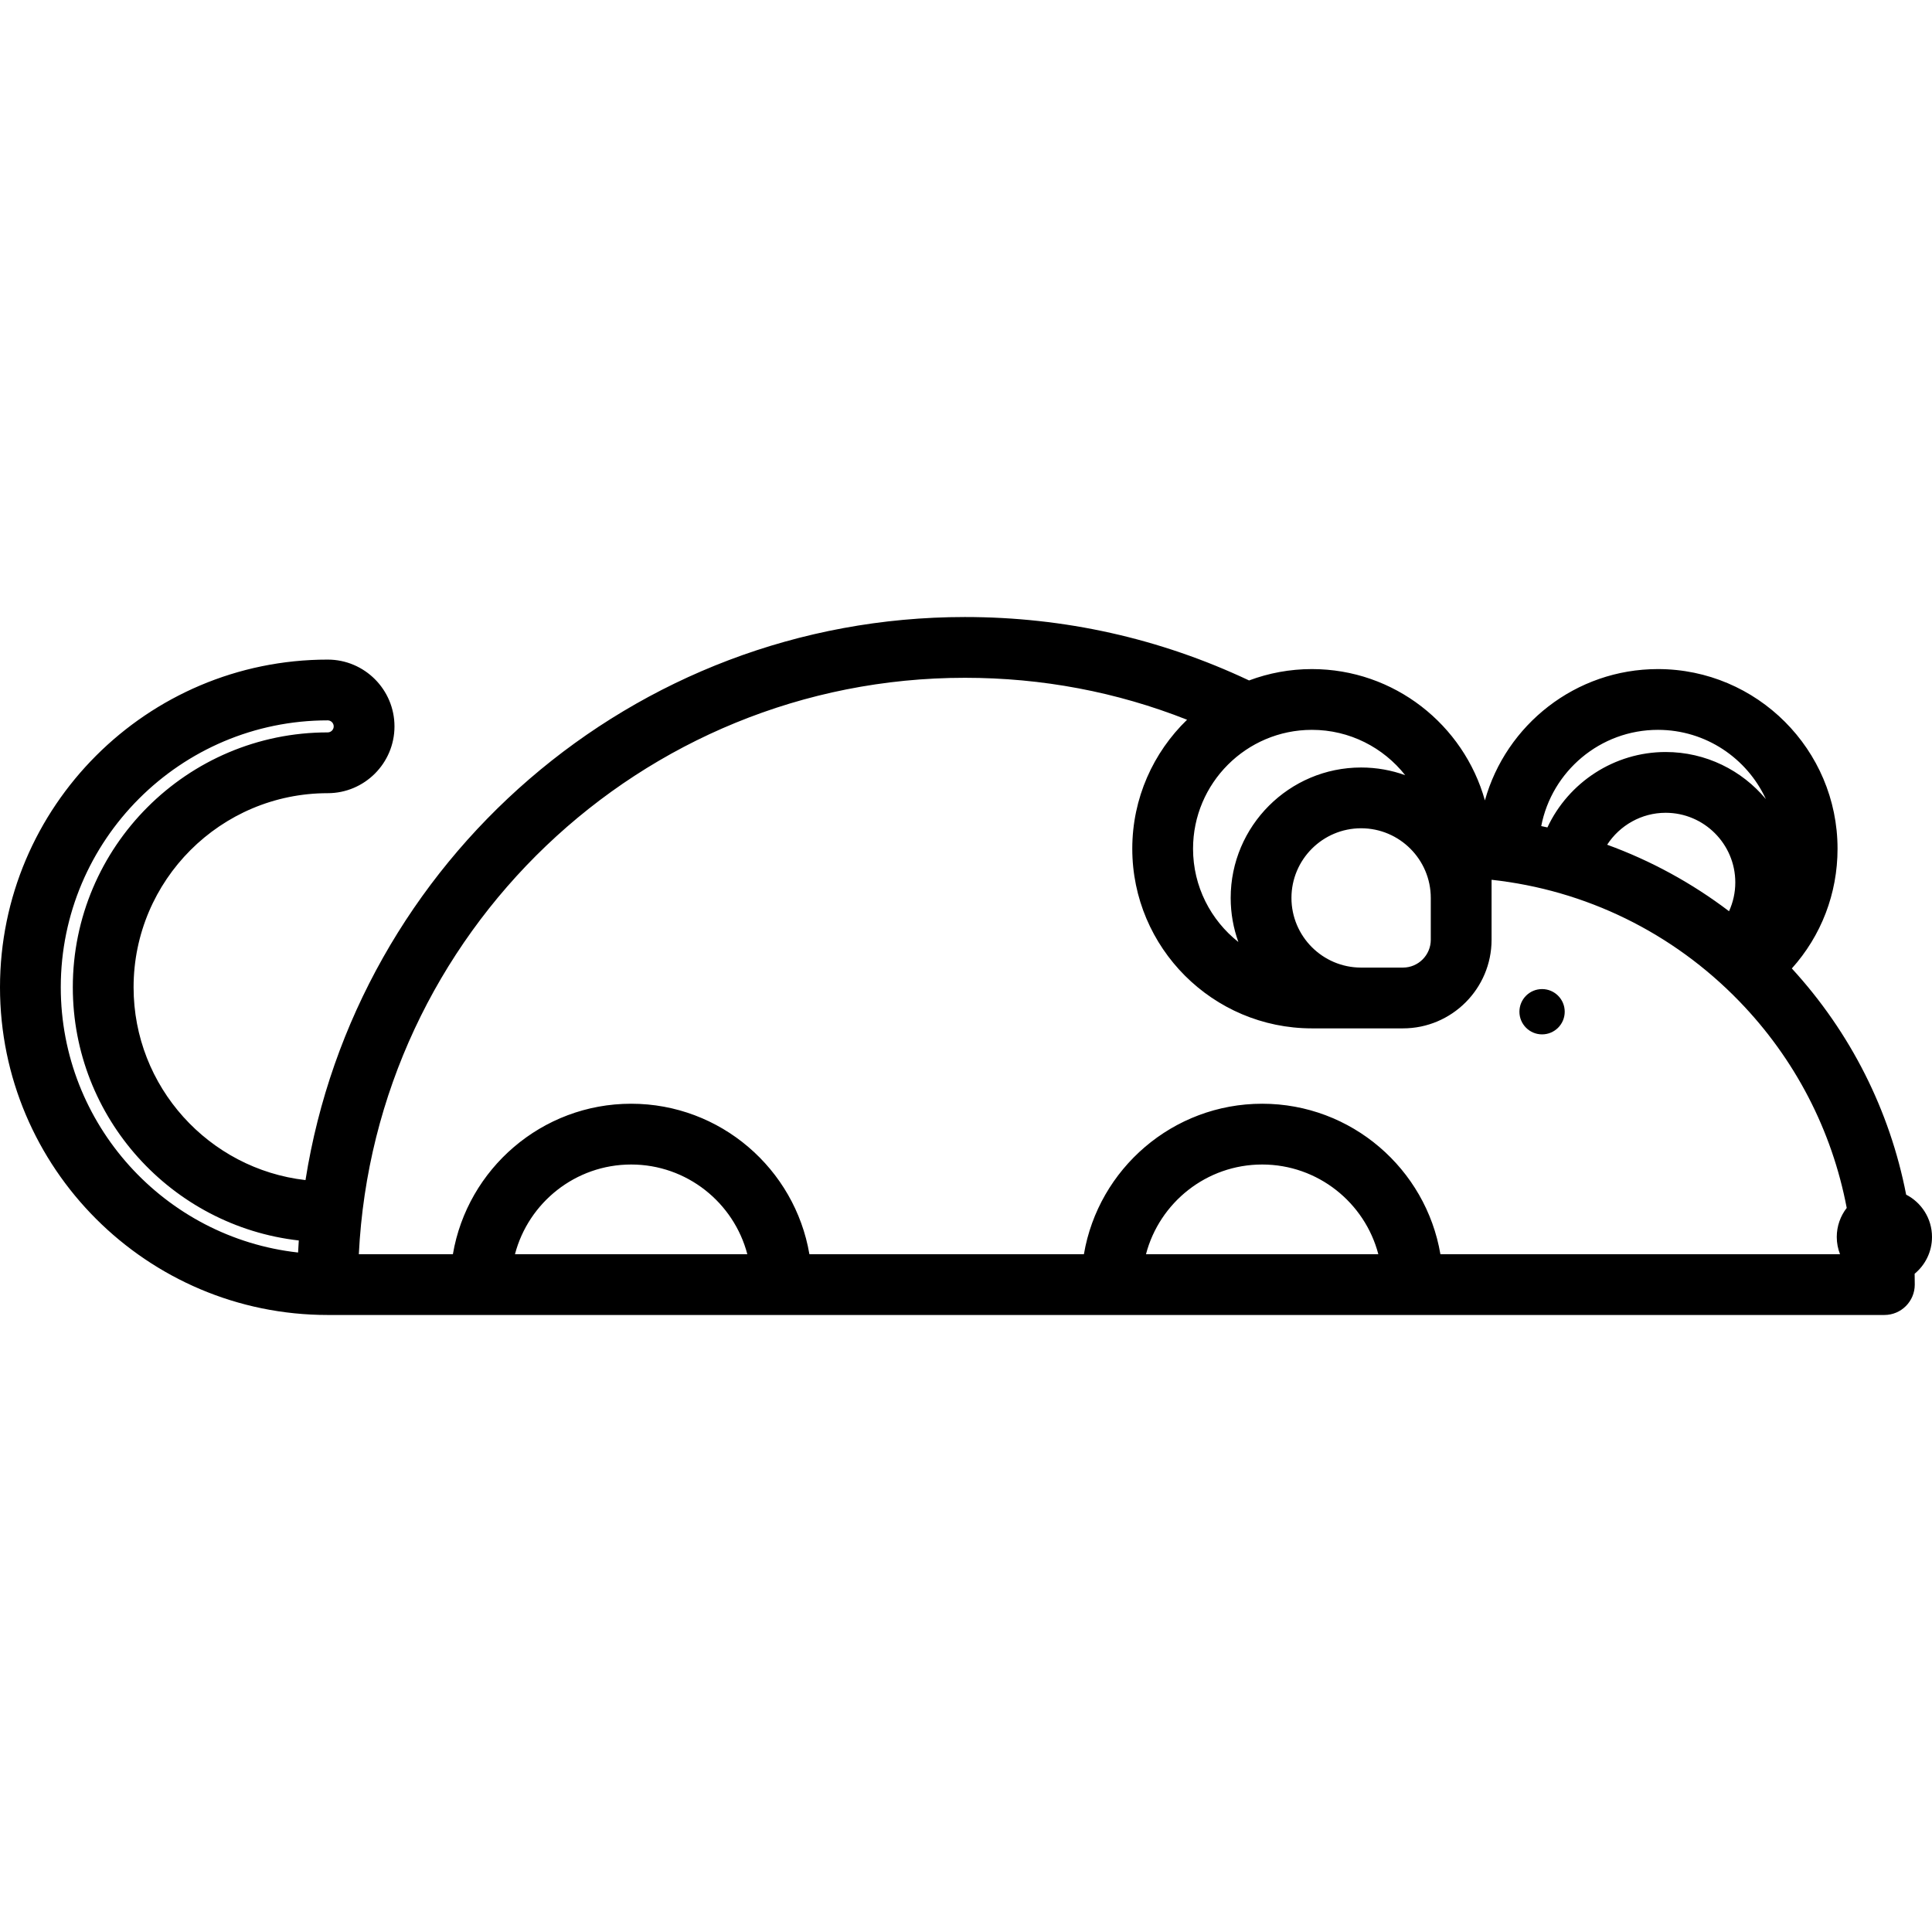
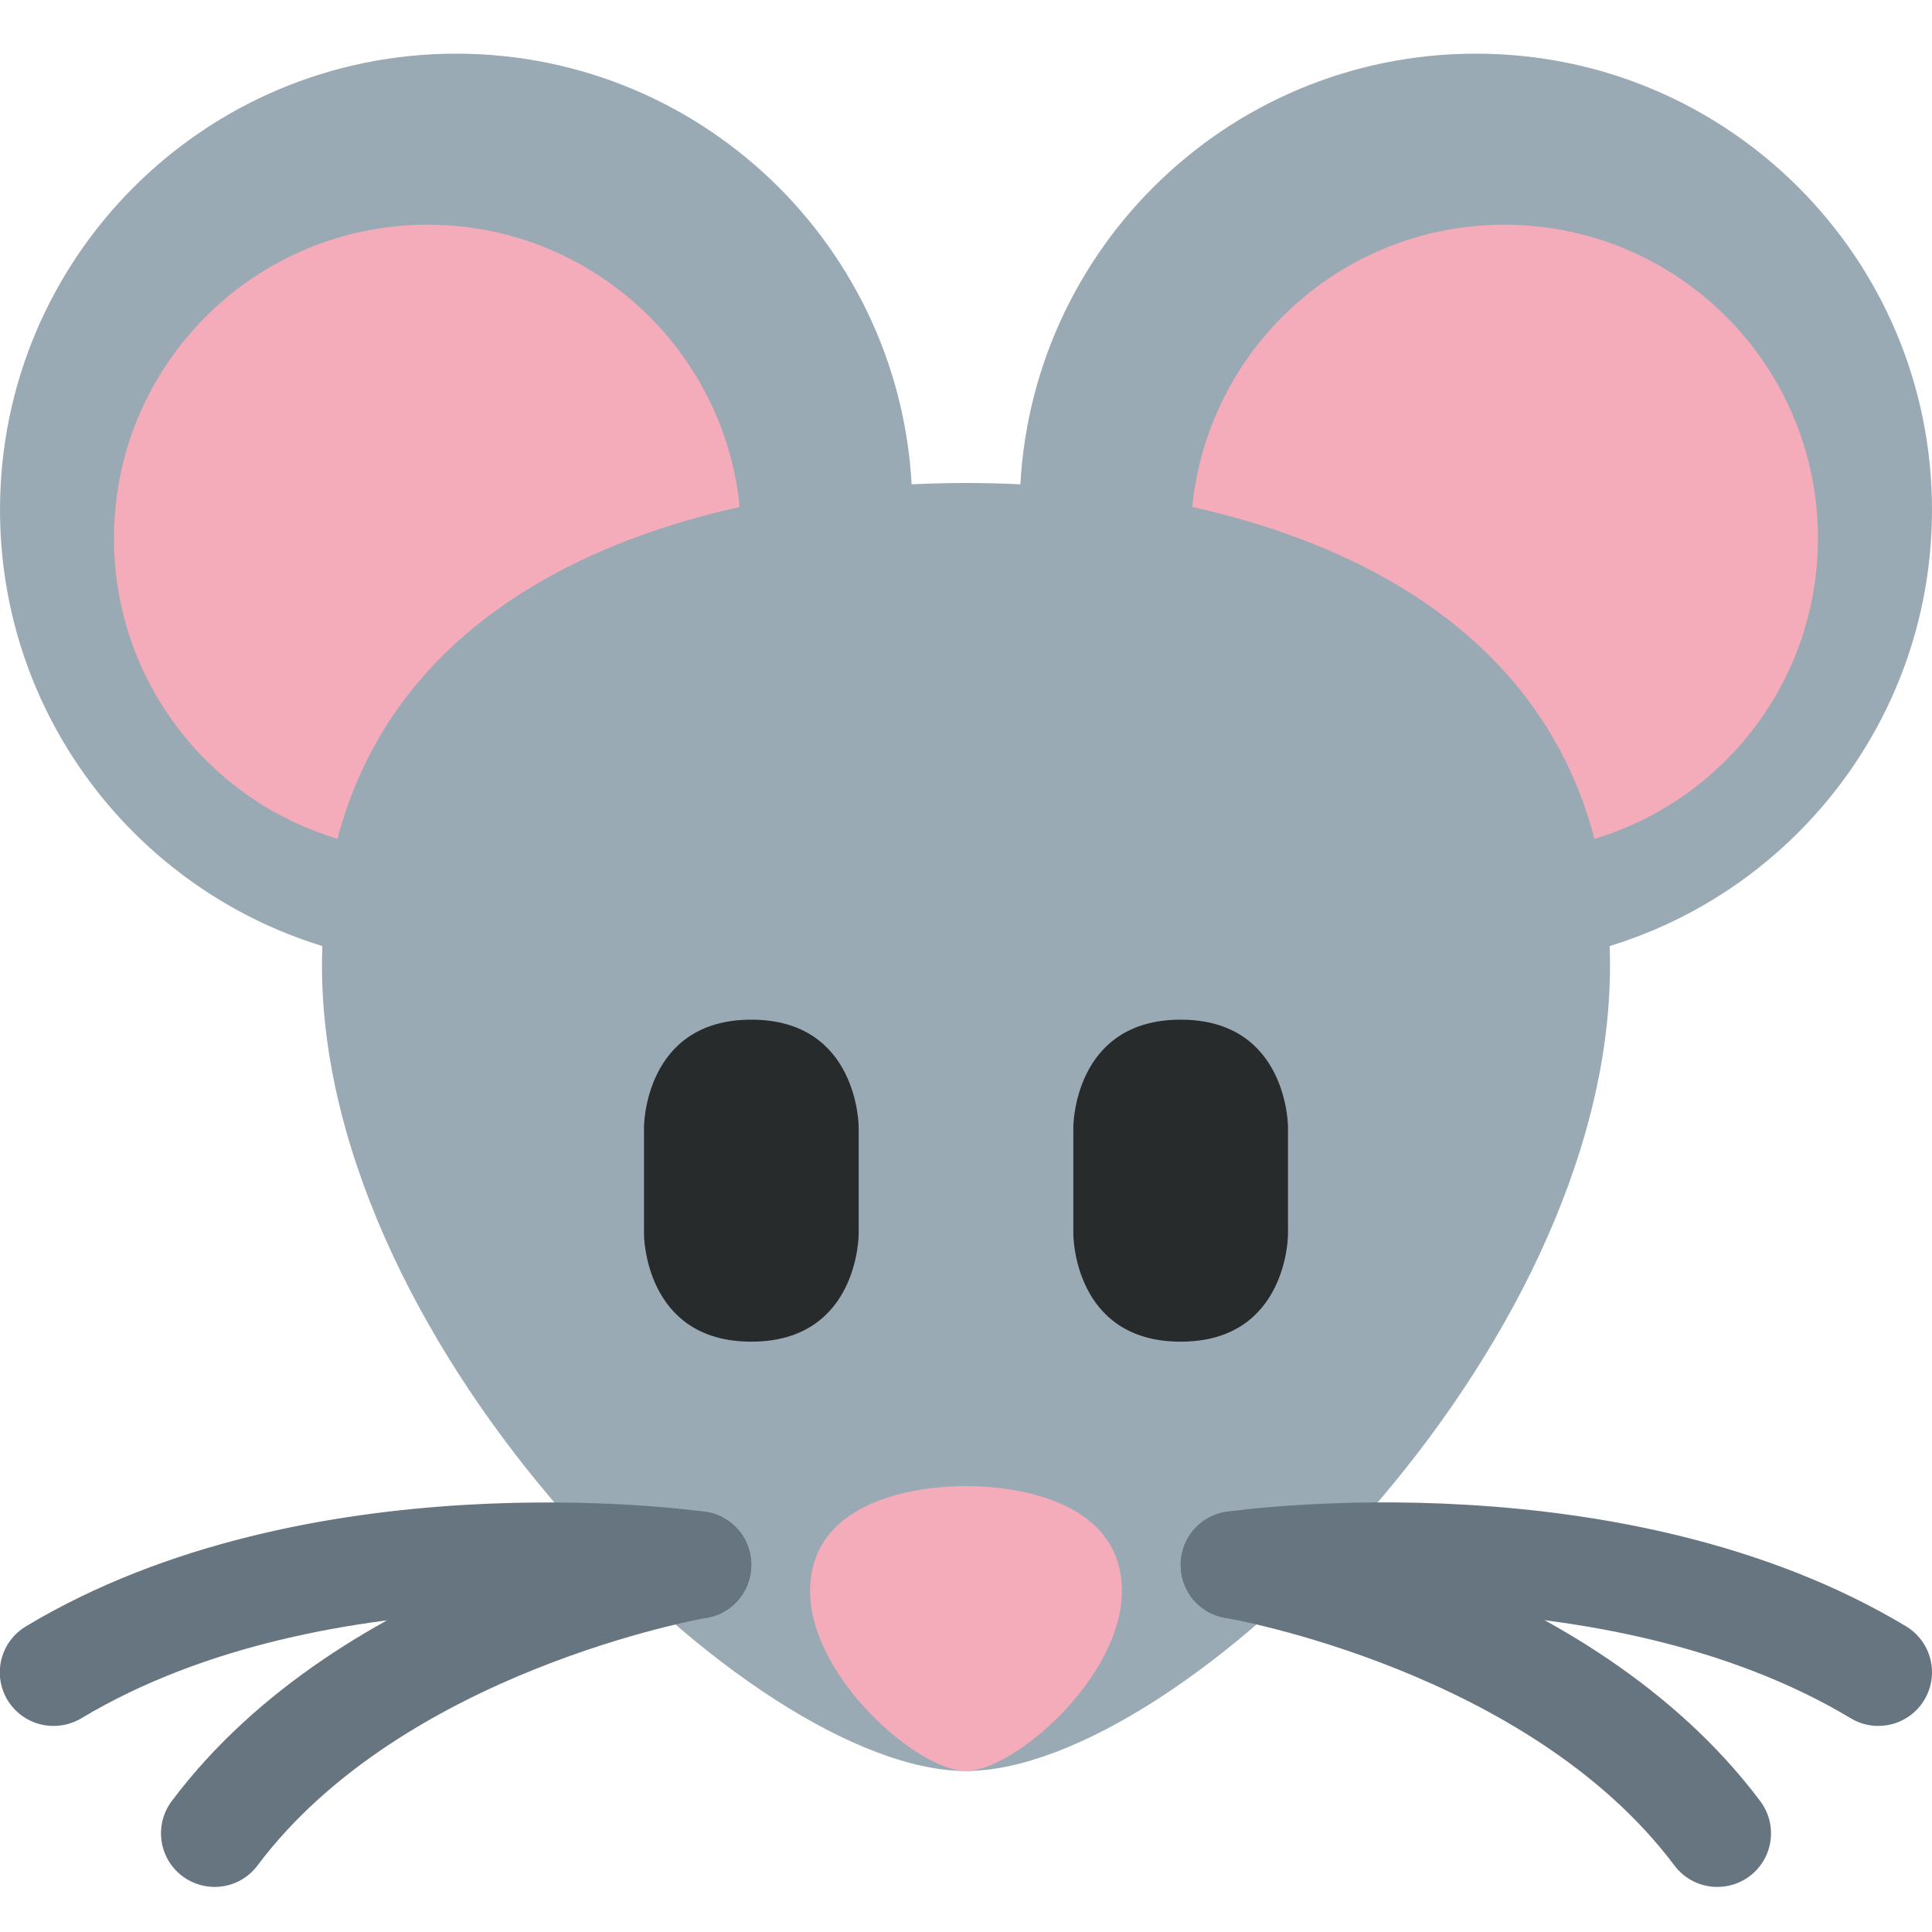
- <svg xmlns="http://www.w3.org/2000/svg" version="1.1" id="Layer_1" x="0px" y="0px" viewBox="0 0 512 512" style="enable-background:new 0 0 512 512;" xml:space="preserve">
-   <g>
-     <g>
-       <g>
-         <path d="M512,327.809c0-4.89-2.785-9.122-6.852-11.218c-4.325-22.279-14.703-42.945-30.293-59.941     c7.773-8.649,12.113-19.813,12.113-31.729c0-26.251-21.357-47.609-47.607-47.609c-21.815,0-40.239,14.755-45.845,34.807     c-5.607-20.051-24.031-34.807-45.846-34.807c-5.856,0-11.467,1.069-16.653,3.013c-23.623-11.147-48.94-16.807-75.316-16.807     c-88.129,0-161.407,64.777-174.739,149.218c-25.605-2.928-45.56-24.719-45.56-51.094c0-28.364,23.075-51.44,51.439-51.44     c9.76,0,17.701-7.94,17.701-17.7s-7.941-17.701-17.701-17.701C38.957,174.799,0,213.756,0,261.641s38.957,86.842,86.841,86.842     h412.538c4.449,0,8.053-3.606,8.053-8.053c0-0.961-0.013-1.919-0.034-2.875C510.208,335.239,512,331.732,512,327.809z      M78.996,331.931c-35.323-3.917-62.89-33.94-62.89-70.29c0-39.003,31.732-70.736,70.735-70.736c0.879,0,1.595,0.715,1.595,1.595     c0,0.878-0.715,1.593-1.595,1.593c-37.245,0-67.546,30.301-67.546,67.547c0,34.654,26.238,63.284,59.888,67.099     C79.114,329.802,79.047,330.865,78.996,331.931z M439.363,193.418c12.676,0,23.618,7.53,28.612,18.348     c-6.346-7.618-15.897-12.476-26.561-12.476c-13.603,0-25.748,8.054-31.329,19.984c-0.548-0.119-1.094-0.243-1.642-0.354     C411.252,204.41,424.045,193.418,439.363,193.418z M459.871,233.858c0,2.682-0.581,5.262-1.658,7.626     c-9.88-7.497-20.754-13.421-32.299-17.624c3.332-5.133,9.109-8.463,15.497-8.463     C451.591,215.397,459.871,223.677,459.871,233.858z M379.171,237.96h0.002v11.083c0,4.068-3.309,7.378-7.378,7.378h-11.105     c-10.172-0.012-18.442-8.288-18.442-18.461c0-10.178,8.282-18.46,18.462-18.46C370.891,219.5,379.171,227.782,379.171,237.96z      M347.671,193.418c10.016,0,18.947,4.704,24.722,12.013c-3.651-1.315-7.584-2.036-11.681-2.036     c-19.061,0-34.568,15.506-34.568,34.566c0,4.096,0.72,8.028,2.035,11.678c-7.307-5.774-12.009-14.704-12.009-24.719     C316.17,207.55,330.301,193.418,347.671,193.418z M136.473,332.377c3.576-13.66,16.024-23.77,30.79-23.77     c14.764,0,27.211,10.109,30.786,23.77H136.473z M303.697,332.377c3.576-13.66,16.024-23.77,30.789-23.77     s27.21,10.109,30.786,23.77H303.697z M487.625,332.377H381.723c-3.843-22.606-23.556-39.876-47.237-39.876     c-23.684,0-43.397,17.27-47.24,39.876h-72.747c-3.842-22.606-23.556-39.876-47.237-39.876c-23.685,0-43.398,17.27-47.241,39.876     H95.094c4.21-84.942,74.64-152.754,160.608-152.754c20.453,0,40.2,3.734,58.883,11.115c-8.943,8.66-14.519,20.779-14.519,34.183     c0,26.251,21.357,47.608,47.607,47.608h13c0.015,0,0.028,0.001,0.042,0.001v-0.001h11.083c12.949,0,23.484-10.536,23.484-23.484     v-15.894c24.909,2.72,47.952,13.951,65.597,32.141c14.839,15.3,24.618,34.284,28.52,54.817c-1.647,2.132-2.637,4.799-2.637,7.701     C486.759,329.422,487.073,330.959,487.625,332.377z" />
-         <circle cx="408.664" cy="268.118" r="6.002" />
-       </g>
-     </g>
+ <svg xmlns="http://www.w3.org/2000/svg" width="36px" height="36px" viewBox="0 0 36 36" aria-hidden="true" role="img" class="iconify iconify--twemoji" preserveAspectRatio="xMidYMid meet">
+   <circle fill="#99AAB5" cx="8.5" cy="9.5" r="8.5" />
+   <circle fill="#99AAB5" cx="27.5" cy="9.5" r="8.5" />
+   <path fill="#F4ABBA" d="M13.812 10.031a5.844 5.844 0 1 1-11.688 0a5.844 5.844 0 0 1 11.688 0zm20.063 0a5.844 5.844 0 1 1-11.688 0a5.844 5.844 0 0 1 11.688 0z" />
+   <path fill="#99AAB5" d="M30 18c0 7.18-8 15-12 15S6 25.18 6 18s7-9 12-9s12 1.82 12 9z" />
+   <path fill="#F4ABBA" d="M20.905 29.648C20.905 31.252 18.894 33 18 33c-.894 0-2.905-1.748-2.905-3.352c0-1.605 1.788-1.956 2.905-1.956c1.117 0 2.905.351 2.905 1.956z" />
+   <g fill="#66757F">
+     <path d="M34.999 32.16a.994.994 0 0 1-.514-.143C29.857 29.24 23.207 30.14 23.14 30.15a.992.992 0 0 1-1.13-.85a1 1 0 0 1 .848-1.131c.301-.042 7.411-1.014 12.656 2.133a1 1 0 0 1-.515 1.858z" />
+     <path d="M32.001 35.16a.998.998 0 0 1-.801-.4c-2.728-3.637-8.309-4.604-8.364-4.613a1 1 0 0 1-.822-1.15a.994.994 0 0 1 1.15-.822c.262.044 6.433 1.115 9.636 5.387a.998.998 0 0 1-.799 1.598zm-31-3a.998.998 0 0 1-.515-1.857c5.244-3.146 12.355-2.175 12.656-2.133a1 1 0 0 1 .848 1.131a.997.997 0 0 1-1.13.85c-.066-.009-6.717-.909-11.345 1.867a1.002 1.002 0 0 1-.514.142z" />
+     <path d="M3.999 35.16a.999.999 0 0 1-.799-1.599c3.203-4.271 9.375-5.343 9.635-5.387a.992.992 0 0 1 1.15.821a1 1 0 0 1-.82 1.151c-.056.01-5.648.991-8.366 4.613a.993.993 0 0 1-.8.401z" />
  </g>
-   <g>
- </g>
-   <g>
- </g>
-   <g>
- </g>
-   <g>
- </g>
-   <g>
- </g>
-   <g>
- </g>
-   <g>
- </g>
-   <g>
- </g>
-   <g>
- </g>
-   <g>
- </g>
-   <g>
- </g>
-   <g>
- </g>
-   <g>
- </g>
-   <g>
- </g>
-   <g>
- </g>
+   <path fill="#272B2B" d="M12 21s0-2 2-2s2 2 2 2v2s0 2-2 2s-2-2-2-2v-2zm8 0s0-2 2-2s2 2 2 2v2s0 2-2 2s-2-2-2-2v-2z" />
</svg>
